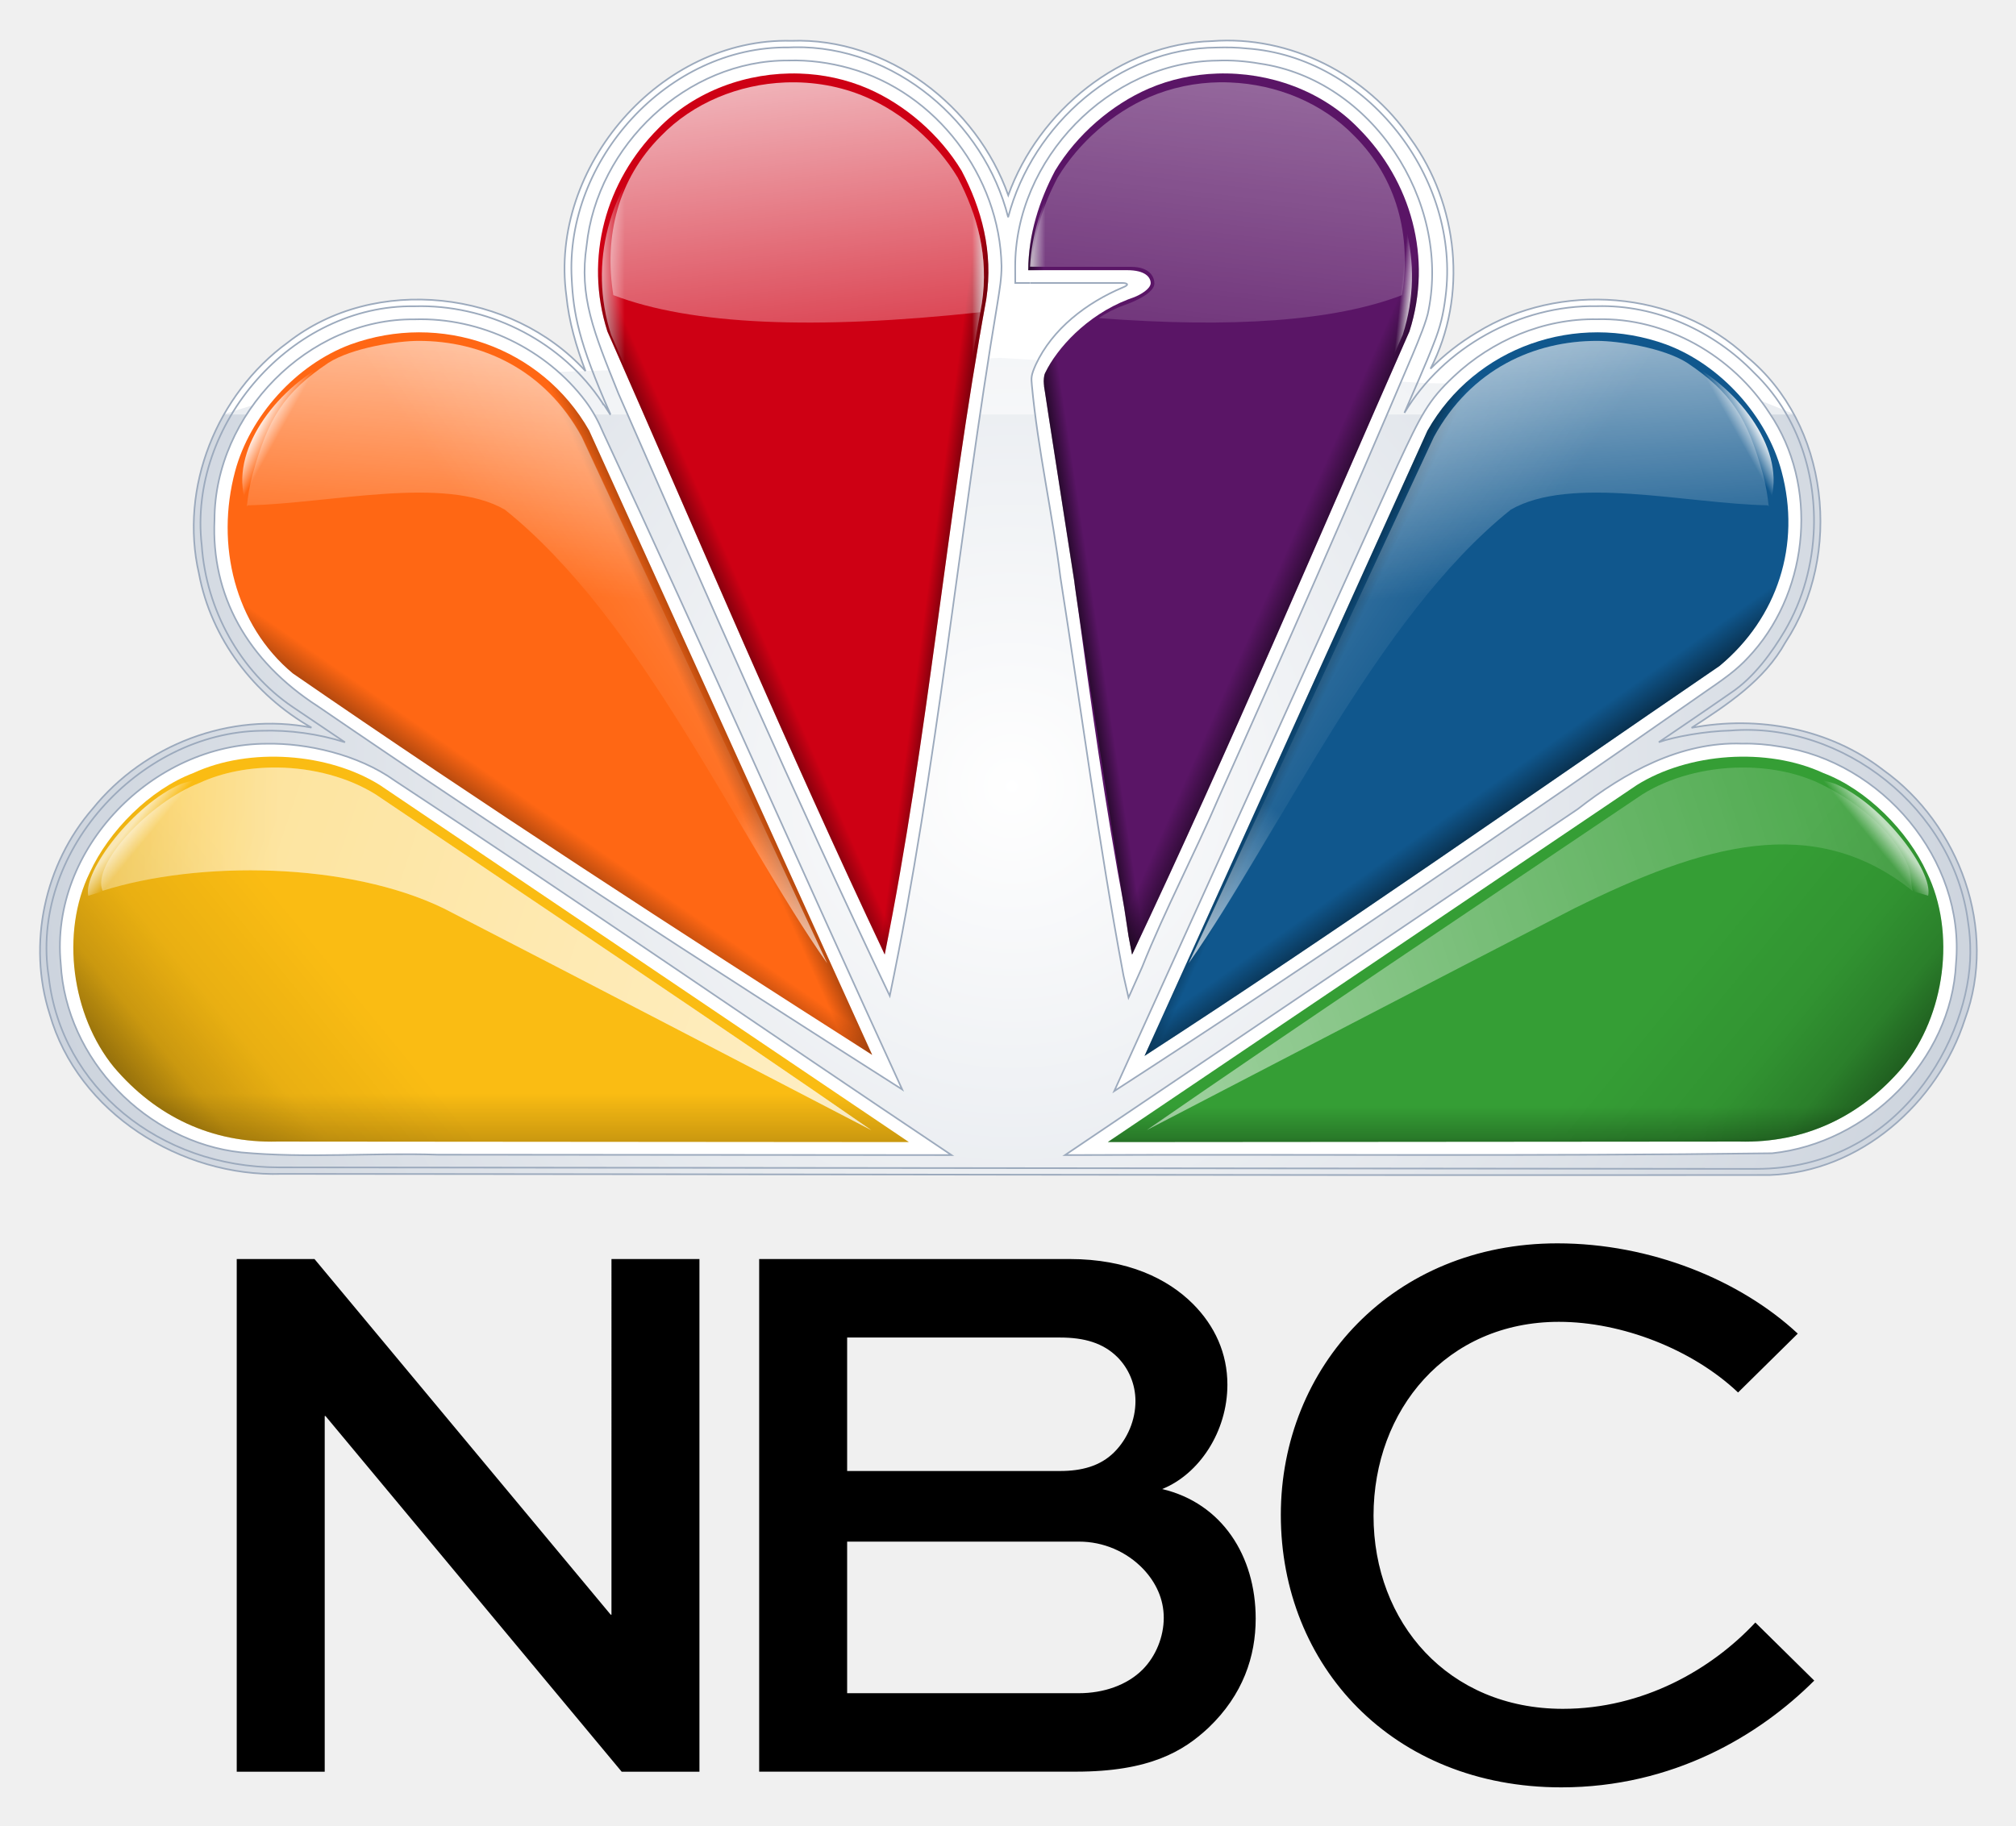
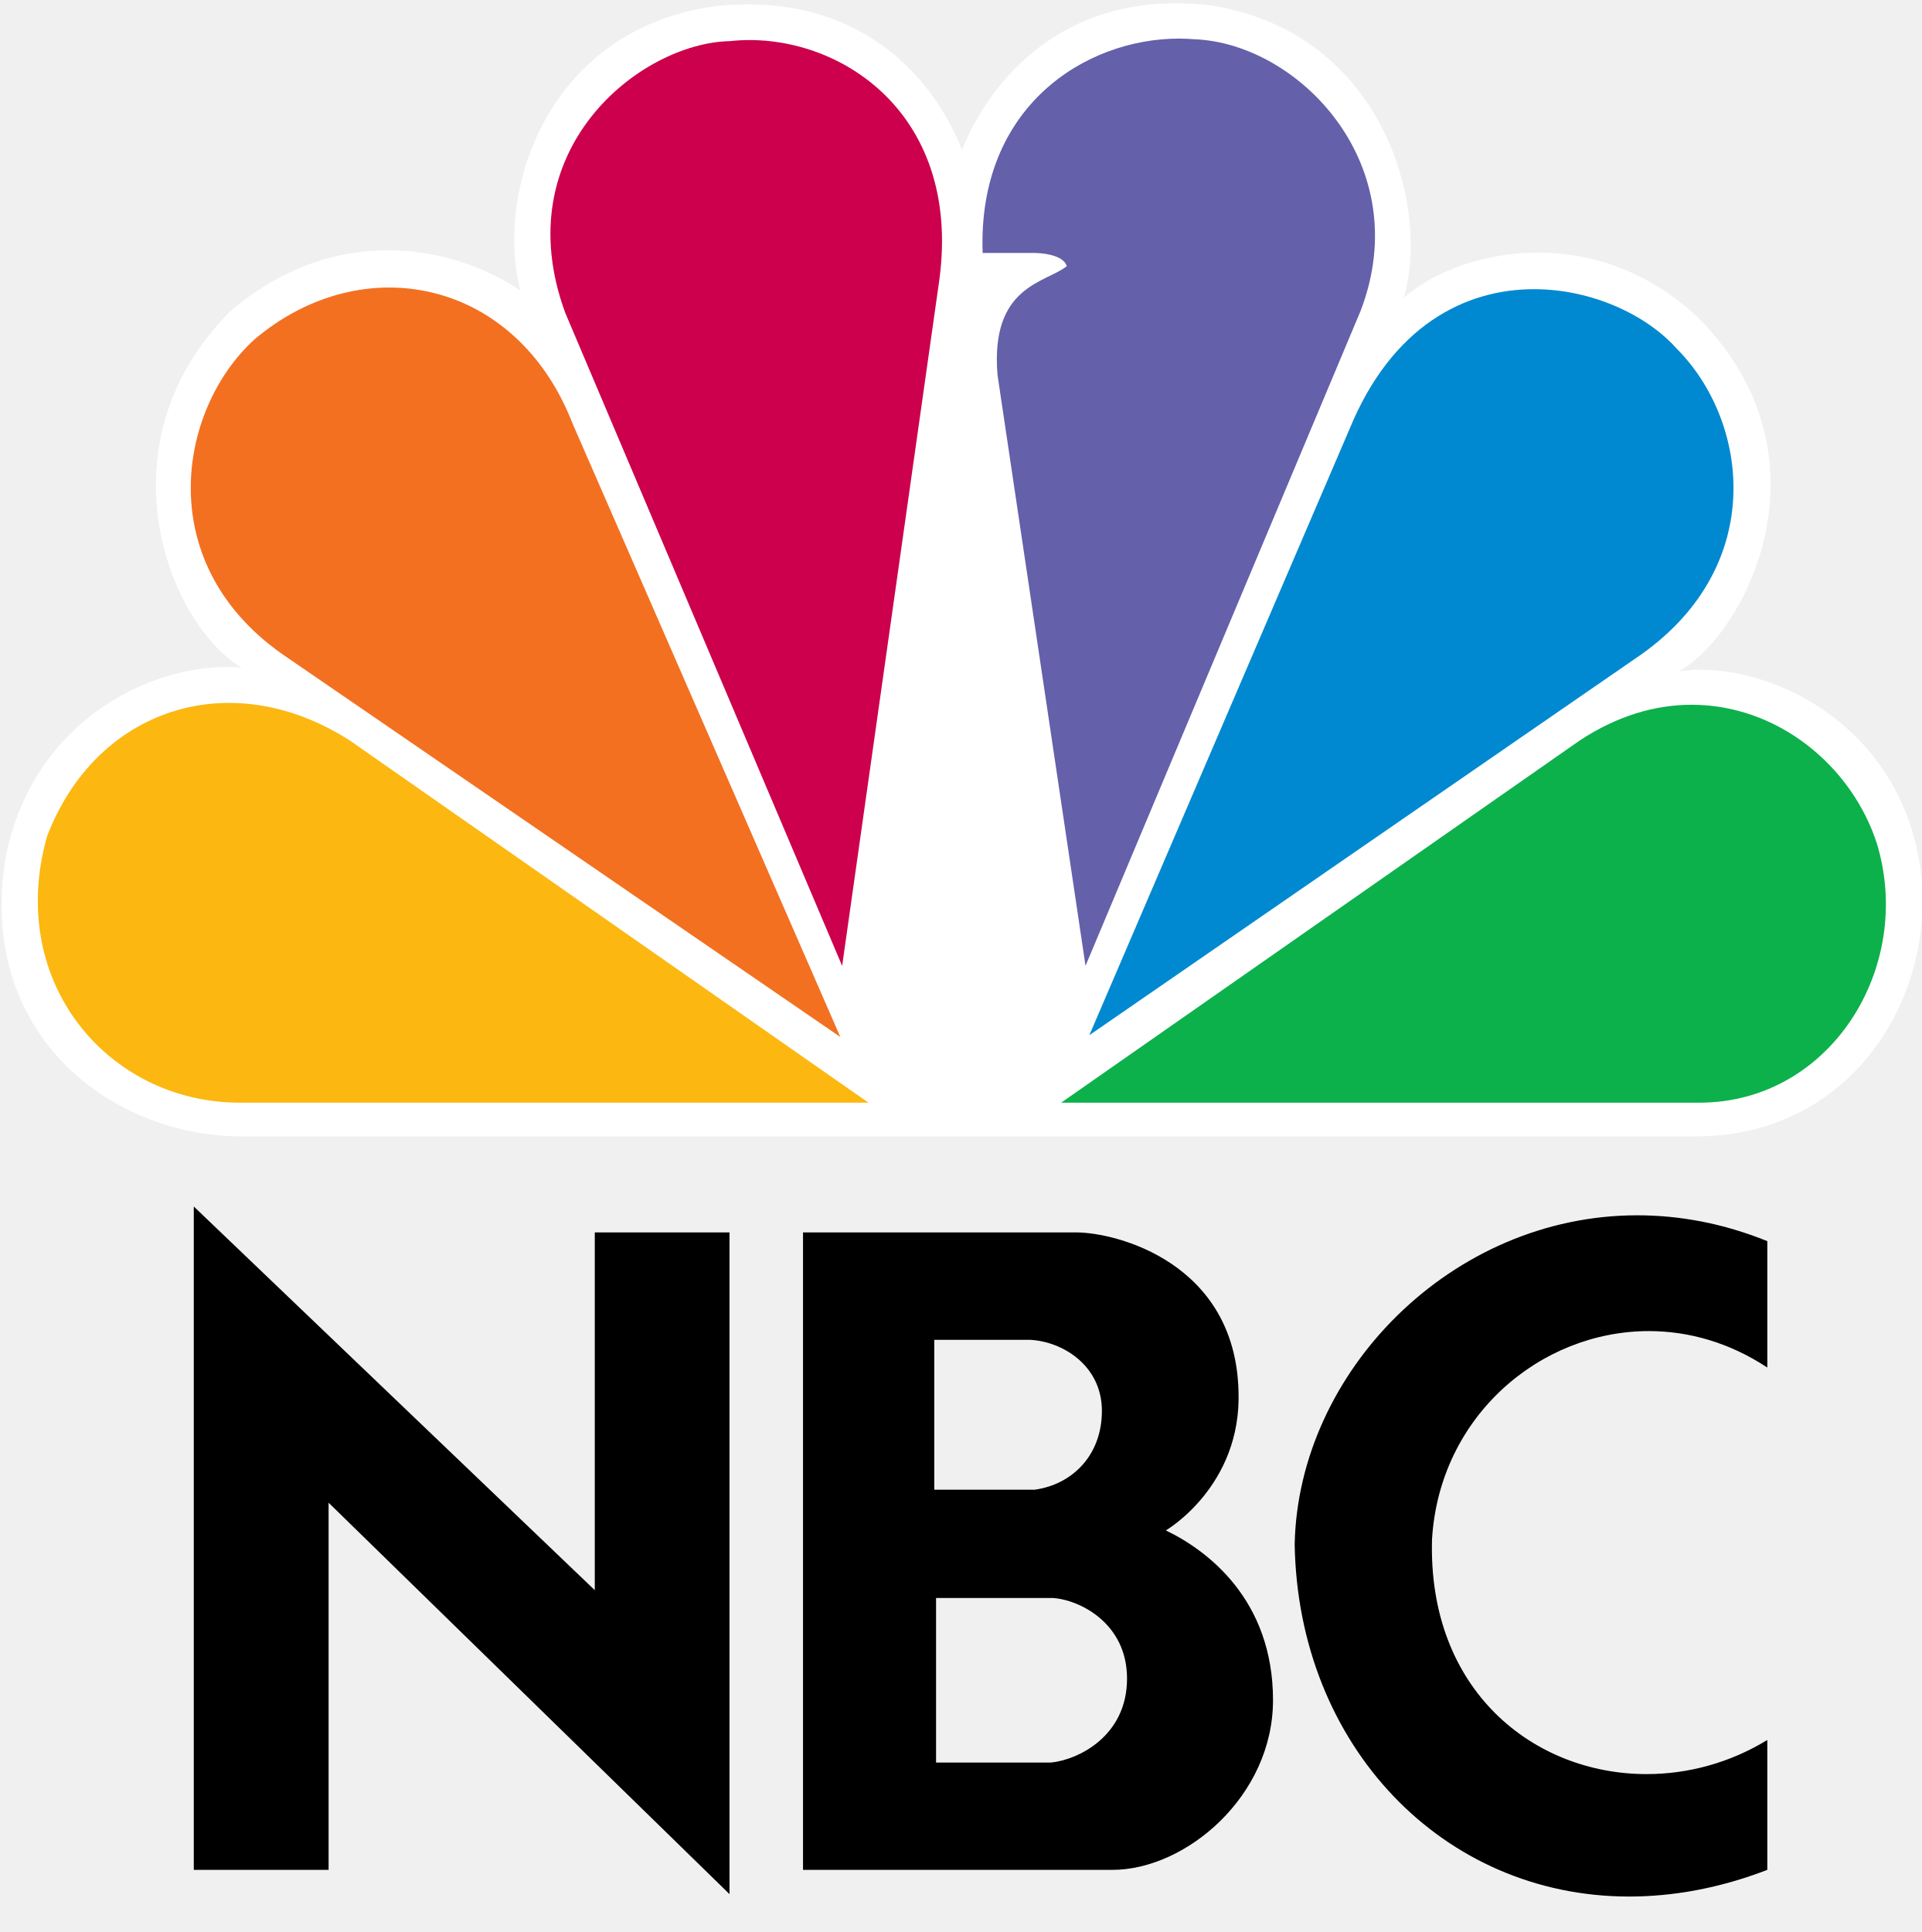
- <svg xmlns="http://www.w3.org/2000/svg" xmlns:xlink="http://www.w3.org/1999/xlink" role="img" viewBox="-20.00 -21.00 1040.00 942.00">
-   <defs>
-     <radialGradient id="F" cx="134.841" cy="-30.263" r="160.72" gradientTransform="matrix(0 1.8662 -1.8635 0 242.469 -21.465)" gradientUnits="userSpaceOnUse">
-       <stop offset="0" stop-color="#fff" />
-       <stop offset="1" stop-color="#9caabd" />
-     </radialGradient>
-     <linearGradient id="B" x1="278.862" x2="271.912" y1="410.721" y2="407.687" gradientTransform="matrix(2.8704 0 0 -2.7863 -584.296 1330.935)" gradientUnits="userSpaceOnUse">
-       <stop offset="0" />
-       <stop offset="1" stop-opacity="0" />
-     </linearGradient>
-     <linearGradient id="A" x1="178.384" x2="183.384" y1="-81.275" y2="-82.025" gradientTransform="translate(-18.626 302.37) scale(1.849)" gradientUnits="userSpaceOnUse">
-       <stop offset="0" />
-       <stop offset="1" stop-opacity="0" />
-     </linearGradient>
-     <linearGradient id="E" x1="225.565" x2="217.065" y1="-74.108" y2="-77.858" gradientTransform="translate(-18.626 302.37) scale(1.849)" gradientUnits="userSpaceOnUse">
-       <stop offset="0" />
-       <stop offset="1" stop-opacity="0" />
-     </linearGradient>
-     <linearGradient id="z" x1="160.064" x2="163.61" y1="-106.452" y2="-106.452" gradientTransform="translate(6.534 343.318) scale(1.849)" gradientUnits="userSpaceOnUse">
-       <stop offset="0" stop-color="#fff" />
-       <stop offset="1" stop-color="#fff" stop-opacity="0" />
-     </linearGradient>
-     <linearGradient id="D" x1="120.668" x2="132.176" y1="-186.082" y2="-85.744" gradientTransform="matrix(-1.849 0 0 1.849 598.158 302.37)" gradientUnits="userSpaceOnUse">
-       <stop offset="0" stop-color="#fff" />
-       <stop offset="1" stop-color="#fff" stop-opacity="0" />
-     </linearGradient>
-     <linearGradient id="y" x1="337.201" x2="342.326" y1="410.273" y2="407.927" gradientTransform="matrix(2.8704 0 0 -2.7863 -584.296 1330.935)" gradientUnits="userSpaceOnUse">
-       <stop offset="0" />
-       <stop offset="1" stop-opacity="0" />
-     </linearGradient>
-     <linearGradient id="x" x1="252.01" x2="252.01" y1="349.616" y2="361.229" gradientTransform="matrix(2.8704 0 0 -2.7863 -584.296 1330.935)" gradientUnits="userSpaceOnUse">
-       <stop offset="0" />
-       <stop offset=".5" stop-opacity=".212" />
-       <stop offset="1" stop-opacity="0" />
-     </linearGradient>
-     <linearGradient id="w" x1="362.536" x2="362.536" y1="351.628" y2="359.84" gradientTransform="matrix(2.8704 0 0 -2.7863 -584.296 1330.935)" gradientUnits="userSpaceOnUse">
-       <stop offset="0" />
-       <stop offset=".571" stop-opacity=".228" />
-       <stop offset="1" stop-opacity="0" />
-     </linearGradient>
-     <linearGradient id="v" x1="249.017" x2="255.297" y1="385.18" y2="393.973" gradientTransform="matrix(2.8704 0 0 -2.7863 -584.296 1330.935)" gradientUnits="userSpaceOnUse">
-       <stop offset="0" />
-       <stop offset="1" stop-opacity="0" />
-     </linearGradient>
-     <linearGradient id="u" x1="271.313" x2="277.121" y1="418.351" y2="420.814" gradientTransform="matrix(2.8704 0 0 -2.7863 -584.296 1330.935)" gradientUnits="userSpaceOnUse">
-       <stop offset="0" />
-       <stop offset="1" stop-opacity="0" />
-     </linearGradient>
-     <linearGradient id="t" x1="87.605" x2="93.858" y1="-106.455" y2="-106.455" gradientTransform="translate(6.534 343.318) scale(1.849)" gradientUnits="userSpaceOnUse">
-       <stop offset="0" stop-color="#fff" />
-       <stop offset="1" stop-color="#fff" stop-opacity="0" />
-     </linearGradient>
-     <linearGradient id="C" x1="234.155" x2="231.92" y1="-80.666" y2="-80.903" gradientTransform="translate(-18.626 302.37) scale(1.849)" gradientUnits="userSpaceOnUse">
-       <stop offset="0" stop-color="#fff" />
-       <stop offset="1" stop-color="#fff" stop-opacity="0" />
-     </linearGradient>
-     <linearGradient id="s" x1="304.095" x2="299.54" y1="423.199" y2="423.786" gradientTransform="matrix(2.8704 0 0 -2.7863 -584.296 1330.935)" gradientUnits="userSpaceOnUse">
-       <stop offset="0" />
-       <stop offset="1" stop-opacity="0" />
-     </linearGradient>
-     <linearGradient id="r" x1="305.401" x2="303.399" y1="425.099" y2="425.099" gradientTransform="matrix(2.8704 0 0 -2.7863 -584.296 1330.935)" gradientUnits="userSpaceOnUse">
-       <stop offset="0" stop-color="#fff" />
-       <stop offset="1" stop-color="#fff" stop-opacity="0" />
-     </linearGradient>
-     <linearGradient id="q" x1="129.041" x2="140.548" y1="-186.082" y2="-85.746" gradientTransform="translate(-18.626 302.37) scale(1.849)" gradientUnits="userSpaceOnUse">
-       <stop offset="0" stop-color="#fff" />
-       <stop offset="1" stop-color="#fff" stop-opacity="0" />
-     </linearGradient>
-     <linearGradient id="p" x1="211.707" x2="243.592" y1="339.549" y2="364.888" gradientTransform="matrix(2.8704 0 0 -2.7863 -584.296 1330.935)" gradientUnits="userSpaceOnUse">
-       <stop offset="0" />
-       <stop offset=".506" stop-opacity=".192" />
-       <stop offset=".691" stop-opacity=".067" />
-       <stop offset="1" stop-opacity="0" />
-     </linearGradient>
-     <linearGradient id="o" x1="402.829" x2="370.944" y1="339.547" y2="364.886" gradientTransform="matrix(2.8704 0 0 -2.7863 -584.296 1330.935)" gradientUnits="userSpaceOnUse">
-       <stop offset="0" />
-       <stop offset=".506" stop-opacity=".192" />
-       <stop offset=".691" stop-opacity=".067" />
-       <stop offset="1" stop-opacity="0" />
-     </linearGradient>
-     <linearGradient id="n" x1="363.386" x2="358.555" y1="388.361" y2="394.997" gradientTransform="matrix(2.8704 0 0 -2.7863 -584.296 1330.935)" gradientUnits="userSpaceOnUse">
-       <stop offset="0" />
-       <stop offset="1" stop-opacity="0" />
-     </linearGradient>
-     <linearGradient id="m" x1="226.002" x2="228.24" y1="433.018" y2="431.804" gradientTransform="matrix(2.8704 0 0 -2.7863 -584.296 1330.935)" gradientUnits="userSpaceOnUse">
-       <stop offset="0" stop-color="#fff" />
-       <stop offset="1" stop-color="#fff" stop-opacity="0" />
-     </linearGradient>
-     <linearGradient id="l" x1="26.558" x2="29.118" y1="-42.459" y2="-40.357" gradientTransform="matrix(-1.849 0 0 1.849 602.007 303.894)" gradientUnits="userSpaceOnUse">
-       <stop offset="0" stop-color="#fff" />
-       <stop offset="1" stop-color="#fff" stop-opacity="0" />
-     </linearGradient>
-     <linearGradient id="k" x1="151.598" x2="-13.402" y1="7.975" y2="-46.025" gradientTransform="matrix(-1.849 0 0 1.849 598.947 302.37)" gradientUnits="userSpaceOnUse">
-       <stop offset="0" stop-color="#fff" stop-opacity=".75" />
-       <stop offset="1" stop-color="#fff" stop-opacity="0" />
-     </linearGradient>
-     <linearGradient id="j" x1="49.874" x2="-8.876" y1="-12.287" y2="-12.537" gradientTransform="translate(-18.626 302.37) scale(1.849)" gradientUnits="userSpaceOnUse">
-       <stop offset="0" stop-color="#fff" stop-opacity=".75" />
-       <stop offset="1" stop-color="#fff" stop-opacity="0" />
-     </linearGradient>
-     <linearGradient id="i" x1="100.154" x2="94.669" y1="-143.23" y2="-71.184" gradientTransform="translate(-18.626 302.37) scale(1.849)" gradientUnits="userSpaceOnUse">
-       <stop offset="0" stop-color="#fff" />
-       <stop offset="1" stop-color="#fff" stop-opacity="0" />
-     </linearGradient>
-     <linearGradient id="h" x1="216.373" x2="98.616" y1="-138.522" y2="-58.798" gradientTransform="translate(-18.49 302.37) scale(1.849)" gradientUnits="userSpaceOnUse">
-       <stop offset="0" stop-color="#fff" />
-       <stop offset="1" stop-color="#fff" stop-opacity="0" />
-     </linearGradient>
-     <linearGradient id="g" x1="91.779" x2="86.293" y1="-143.23" y2="-71.184" gradientTransform="matrix(-1.849 0 0 1.849 598.208 302.37)" gradientUnits="userSpaceOnUse">
-       <stop offset="0" stop-color="#fff" />
-       <stop offset="1" stop-color="#fff" stop-opacity="0" />
-     </linearGradient>
-     <linearGradient id="f" x1="208.003" x2="90.242" y1="-138.524" y2="-58.798" gradientTransform="matrix(-1.849 0 0 1.849 598.236 302.37)" gradientUnits="userSpaceOnUse">
-       <stop offset="0" stop-color="#fff" />
-       <stop offset="1" stop-color="#fff" stop-opacity="0" />
-     </linearGradient>
-     <linearGradient id="e" x1="34.933" x2="37.493" y1="-42.459" y2="-40.356" gradientTransform="translate(-22.177 303.894) scale(1.849)" gradientUnits="userSpaceOnUse">
-       <stop offset="0" stop-color="#fff" />
-       <stop offset="1" stop-color="#fff" stop-opacity="0" />
-     </linearGradient>
-     <linearGradient id="d" x1="159.832" x2="-4.918" y1="8.571" y2="-46.179" gradientTransform="translate(-18.626 302.37) scale(1.849)" gradientUnits="userSpaceOnUse">
-       <stop offset="0" stop-color="#fff" stop-opacity=".75" />
-       <stop offset="1" stop-color="#fff" stop-opacity="0" />
-     </linearGradient>
-     <linearGradient id="c" x1="388.461" x2="386.223" y1="433.017" y2="431.803" gradientTransform="matrix(2.8704 0 0 -2.7863 -584.296 1330.935)" gradientUnits="userSpaceOnUse">
-       <stop offset="0" stop-color="#fff" />
-       <stop offset="1" stop-color="#fff" stop-opacity="0" />
-     </linearGradient>
-     <linearGradient id="b" x1="285.801" x2="269.267" y1="367.746" y2="389.468" gradientTransform="matrix(-2.8704 0 0 -2.7863 1163.943 1330.935)" gradientUnits="userSpaceOnUse">
-       <stop offset="0" stop-color="#fff" />
-       <stop offset="1" stop-color="#fff" stop-opacity="0" />
-     </linearGradient>
-     <linearGradient id="a" x1="292.015" x2="274.911" y1="367.469" y2="389.66" gradientTransform="matrix(2.8704 0 0 -2.7863 -584.296 1330.935)" gradientUnits="userSpaceOnUse">
-       <stop offset="0" stop-color="#fff" />
-       <stop offset="1" stop-color="#fff" stop-opacity="0" />
-     </linearGradient>
-     <linearGradient id="ak" x1="292.015" x2="274.911" y1="367.469" y2="389.66" gradientTransform="matrix(4.8283 0 0 -4.68683 -983.432 2236.314)" gradientUnits="userSpaceOnUse" xlink:href="#a" />
-     <linearGradient id="aj" x1="285.801" x2="269.267" y1="367.746" y2="389.468" gradientTransform="matrix(-4.8283 0 0 -4.68683 1957.277 2236.314)" gradientUnits="userSpaceOnUse" xlink:href="#b" />
-     <linearGradient id="ai" x1="388.461" x2="386.223" y1="433.017" y2="431.803" gradientTransform="matrix(4.8283 0 0 -4.68683 -983.432 2236.314)" gradientUnits="userSpaceOnUse" xlink:href="#c" />
-     <linearGradient id="ah" x1="159.832" x2="-4.918" y1="8.571" y2="-46.179" gradientTransform="translate(-31.92 506.167) scale(3.1102)" gradientUnits="userSpaceOnUse" xlink:href="#d" />
-     <linearGradient id="ag" x1="34.933" x2="37.493" y1="-42.459" y2="-40.356" gradientTransform="translate(-37.893 508.73) scale(3.1102)" gradientUnits="userSpaceOnUse" xlink:href="#e" />
-     <linearGradient id="af" x1="208.003" x2="90.242" y1="-138.524" y2="-58.798" gradientTransform="matrix(-3.1102 0 0 3.1102 1005.703 506.167)" gradientUnits="userSpaceOnUse" xlink:href="#f" />
-     <linearGradient id="ae" x1="91.779" x2="86.293" y1="-143.23" y2="-71.184" gradientTransform="matrix(-3.1102 0 0 3.1102 1005.657 506.167)" gradientUnits="userSpaceOnUse" xlink:href="#g" />
-     <linearGradient id="ad" x1="216.373" x2="98.616" y1="-138.522" y2="-58.798" gradientTransform="translate(-31.69 506.167) scale(3.1102)" gradientUnits="userSpaceOnUse" xlink:href="#h" />
-     <linearGradient id="ac" x1="100.154" x2="94.669" y1="-143.23" y2="-71.184" gradientTransform="translate(-31.92 506.167) scale(3.1102)" gradientUnits="userSpaceOnUse" xlink:href="#i" />
-     <linearGradient id="ab" x1="49.874" x2="-8.876" y1="-12.287" y2="-12.537" gradientTransform="translate(-31.92 506.167) scale(3.1102)" gradientUnits="userSpaceOnUse" xlink:href="#j" />
-     <linearGradient id="aa" x1="151.598" x2="-13.402" y1="7.975" y2="-46.025" gradientTransform="matrix(-3.1102 0 0 3.1102 1006.899 506.167)" gradientUnits="userSpaceOnUse" xlink:href="#k" />
-     <linearGradient id="Z" x1="26.558" x2="29.118" y1="-42.459" y2="-40.357" gradientTransform="matrix(-3.1102 0 0 3.1102 1012.047 508.73)" gradientUnits="userSpaceOnUse" xlink:href="#l" />
-     <linearGradient id="Y" x1="226.002" x2="228.24" y1="433.018" y2="431.804" gradientTransform="matrix(4.8283 0 0 -4.68683 -983.432 2236.314)" gradientUnits="userSpaceOnUse" xlink:href="#m" />
-     <linearGradient id="X" x1="363.386" x2="358.555" y1="388.361" y2="394.997" gradientTransform="matrix(4.8283 0 0 -4.68683 -983.432 2236.314)" gradientUnits="userSpaceOnUse" xlink:href="#n" />
-     <linearGradient id="W" x1="402.829" x2="370.944" y1="339.547" y2="364.886" gradientTransform="matrix(4.8283 0 0 -4.68683 -983.432 2236.314)" gradientUnits="userSpaceOnUse" xlink:href="#o" />
-     <linearGradient id="V" x1="211.707" x2="243.592" y1="339.549" y2="364.888" gradientTransform="matrix(4.8283 0 0 -4.68683 -983.432 2236.314)" gradientUnits="userSpaceOnUse" xlink:href="#p" />
-     <linearGradient id="U" x1="129.041" x2="140.548" y1="-186.082" y2="-85.746" gradientTransform="translate(-31.92 506.167) scale(3.1102)" gradientUnits="userSpaceOnUse" xlink:href="#q" />
-     <linearGradient id="T" x1="305.401" x2="303.399" y1="425.099" y2="425.099" gradientTransform="matrix(4.8283 0 0 -4.68683 -983.432 2236.314)" gradientUnits="userSpaceOnUse" xlink:href="#r" />
-     <linearGradient id="S" x1="304.095" x2="299.54" y1="423.199" y2="423.786" gradientTransform="matrix(4.8283 0 0 -4.68683 -983.432 2236.314)" gradientUnits="userSpaceOnUse" xlink:href="#s" />
-     <linearGradient id="Q" x1="87.605" x2="93.858" y1="-106.455" y2="-106.455" gradientTransform="translate(10.402 575.045) scale(3.1102)" gradientUnits="userSpaceOnUse" xlink:href="#t" />
-     <linearGradient id="P" x1="271.313" x2="277.121" y1="418.351" y2="420.814" gradientTransform="matrix(4.8283 0 0 -4.68683 -983.432 2236.314)" gradientUnits="userSpaceOnUse" xlink:href="#u" />
-     <linearGradient id="O" x1="249.017" x2="255.297" y1="385.18" y2="393.973" gradientTransform="matrix(4.8283 0 0 -4.68683 -983.432 2236.314)" gradientUnits="userSpaceOnUse" xlink:href="#v" />
-     <linearGradient id="N" x1="362.536" x2="362.536" y1="351.628" y2="359.84" gradientTransform="matrix(4.8283 0 0 -4.68683 -983.432 2236.314)" gradientUnits="userSpaceOnUse" xlink:href="#w" />
-     <linearGradient id="M" x1="252.01" x2="252.01" y1="349.616" y2="361.229" gradientTransform="matrix(4.8283 0 0 -4.68683 -983.432 2236.314)" gradientUnits="userSpaceOnUse" xlink:href="#x" />
-     <linearGradient id="L" x1="337.201" x2="342.326" y1="410.273" y2="407.927" gradientTransform="matrix(4.8283 0 0 -4.68683 -983.432 2236.314)" gradientUnits="userSpaceOnUse" xlink:href="#y" />
-     <linearGradient id="K" x1="160.064" x2="163.61" y1="-106.452" y2="-106.452" gradientTransform="translate(10.404 575.044) scale(3.11019)" gradientUnits="userSpaceOnUse" xlink:href="#z" />
-     <linearGradient id="I" x1="178.384" x2="183.384" y1="-81.275" y2="-82.025" gradientTransform="translate(-31.922 506.167) scale(3.11021)" gradientUnits="userSpaceOnUse" xlink:href="#A" />
-     <linearGradient id="H" x1="278.862" x2="271.912" y1="410.721" y2="407.687" gradientTransform="matrix(4.8283 0 0 -4.68683 -983.432 2236.314)" gradientUnits="userSpaceOnUse" xlink:href="#B" />
-     <linearGradient id="R" x1="234.155" x2="231.92" y1="-80.666" y2="-80.903" gradientTransform="translate(-31.92 506.167) scale(3.1102)" gradientUnits="userSpaceOnUse" xlink:href="#C" />
-     <linearGradient id="al" x1="120.668" x2="132.176" y1="-186.082" y2="-85.744" gradientTransform="matrix(-3.11021 0 0 3.11021 1005.573 506.169)" gradientUnits="userSpaceOnUse" xlink:href="#D" />
-     <linearGradient id="J" x1="225.565" x2="217.065" y1="-74.108" y2="-77.858" gradientTransform="translate(-31.922 506.167) scale(3.11021)" gradientUnits="userSpaceOnUse" xlink:href="#E" />
-     <radialGradient id="G" cx="134.841" cy="-30.263" r="160.72" gradientTransform="matrix(-.00002 3.13913 -3.1346 -.00002 407.268 -38.557)" gradientUnits="userSpaceOnUse" xlink:href="#F" />
-   </defs>
-   <path fill="#fff" d="M388.165.056C320.772-1.66 263.14 65.088 272.159 131.515c1.322 13.509 5.092 26.339 9.876 38.959-37.915-41.671-108.533-50.156-153.628-14.708-36.479 26.632-56.019 74.774-45.755 119.284 6.255 33.51 28.462 62.65 58.034 79.403-41.911-8.204-86.319 8.861-112.858 41.843C3.049 424.777-5.948 466.142 5.645 502.32c14.515 51 67.674 84.079 119.744 82.425 255.87.12 511.752.82 767.616.577 46.621-1.513 86.712-37.13 100.663-80.426 17.019-46.217-2.822-100.43-42.08-128.486-27.738-21.585-64.709-28.32-98.954-21.851 18.501-12.019 37.486-24.406 48.413-44.103 29.77-45.241 22.526-112.563-19.922-147.394-36.793-34.555-96.626-38.82-139.246-12.51-8.773 5.212-16.874 11.54-23.918 18.713 19.333-37.512 14.37-84.842-10.31-118.764C685.275 17.44 645.42-2.864 605.26.214c-47.188 1.308-89.363 35.906-105.132 79.532C483.901 33.727 437.824-1.77 388.165.056z" />
-   <path fill="url(#G)" d="M95.647 192.618c-9.703 15.666-15.67 39.492-15.67 57.803 0 19.274 5.015 41.09 15.275 59.01 10.26 17.922 26.203 34.499 45.208 44.937 0 0-8.564-1.932-20.854-1.932-61.761 0-119.04 51.31-119.04 116.664 0 66.314 56.096 115.714 122.641 115.714l323.074.365 214.612.056 229.953.073c44.095 0 77.568-29.958 95.124-62.3 9.65-17.777 13.856-38.744 13.856-50.894 0-44.799-23.384-77.41-48.15-95.976-18.946-13.417-42.623-23.965-75.52-23.965-10.927 0-23.08 2.333-23.08 2.333 17.062-10.984 31.78-21.41 41.078-33.622 9.48-12.451 16.84-27.304 20.913-41.726 3.194-11.305 4.121-22.592 4.121-30.6 0-27.581-8.29-45.082-13.77-55.94l-38.739-15.543-150.052-.302-220.621-13.101-341.01 10.784z" opacity=".5" />
-   <path fill="#fff" d="M95.462 192.87H905.45c-7.743-15.204-22.769-30.777-41.646-43.018-17.488-10.638-38.996-16.208-60.63-16.208-27.304 0-57.789 8.767-84.76 35.065 8.422-17.153 11.435-36.962 11.435-45.799 0-30.433-7.773-54.947-29.666-82.03C679.36 18.178 652.477-.099 611.728-.099c-59.747 0-98.184 43.095-111.727 79.726C486.89 42.629 449.031-.04 388.01-.04c-33.249 0-58.414 12.534-79.682 33.13-21.268 20.597-37.03 51.908-37.03 83.431 0 30.596 10.811 53.644 10.811 53.644-23.641-23.387-51.054-36.643-88.11-36.643-46.487 0-81.143 28.927-98.536 59.348z" opacity=".52" />
-   <path fill="#fff" stroke="#9caabd" stroke-width=".841" d="M117.674 362.774c-58.588-.085-112.12 54.075-106.34 113.49 2.67 49.443 44.177 92.113 93.198 97.403 33.63 3.1 67.507.084 101.242 1.166 88.362.097 176.725.158 265.088.2-95.877-64.154-190.843-129.87-287.199-193.204-19.02-13.626-45.503-19.435-65.99-19.055zm761.044-.053c-31.689-1.094-60.52 14.826-84.715 33.722-88.198 59.525-176.366 119.094-264.583 178.59 121.591-.491 243.232.663 364.793-.934 49.282-5.236 92.453-47.868 94.84-97.994 4.77-53.574-38.345-104.17-90.856-111.856-6.416-1.107-12.957-1.671-19.479-1.528zM386.81 10.217c-52.488-.34-98.81 43.87-104.194 95.497-3.92 26.146 3.469 44.236 16.456 76.469 45.705 104.558 90.848 207.667 139.935 310.69 24.565-118.23 35.673-238.718 55.603-357.704 1.155-7.238 2.056-12.615 2.056-18.825-.848-46.296-33.716-89.769-78.422-102.132-10.216-2.864-20.803-4.304-31.435-3.995zm221.09.053c-55.808.588-104.477 51.04-104.185 106.707l.024 8.056h55.277c1.848-.03 4.3.674.257 2.27-18.761 7.916-36.35 21.34-44.954 39.866-2.499 5.624-2.356 6.818-2.006 10.598 3.097 33.331 10.623 66.05 14.75 99.302 10.77 68.454 19.764 137.349 32.53 205.397l2.583 11.317 6.983-15.68c11.796-29.512 26.99-58.165 39.58-87.603 34.013-75.84 67.519-152.044 100.017-228.555 3.153-7.516 7.374-17.78 8.2-22.903 11.185-56.467-29.086-118.95-87.188-127.248-7.208-1.257-14.533-1.82-21.868-1.525zm195.912 133.463c-27.502-.451-54.067 10.93-73.853 29.511-13.21 12.405-16.893 19.85-28.828 45.464-48.778 107.77-97.457 215.584-146.322 323.315 103.331-66.907 204.895-136.157 305.795-206.685 12.632-8.636 17.216-12.376 23.902-20.01 28.845-33.105 33.505-86.025 8.457-122.972-19.055-29.698-53.383-49.587-89.15-48.623zm-609.971.053c-54.852-.57-103.05 48.853-103.186 103.396-1.82 38.756 16.677 72.66 53.446 96.366 99.113 67.907 199.963 133.136 301.319 197.634-51.702-112.717-101.658-226.295-154.124-338.634-2.557-6.09-5.453-11.476-9.125-16.386-20.345-27.118-54.294-43.477-88.33-42.376z" />
-   <path fill="#ce0014" d="M392.378 16.945c-26.786-.84-53.999 8.935-72.8 28.382-27.036 27.132-38.358 66.722-26.243 104.68 47.285 107.338 92.924 215.504 143.072 321.523 22.379-111.042 31.91-226.19 52.39-338.144 3.705-24.476-2.46-46.806-12.733-66.288-11.312-18.76-29.287-34.126-48.306-42.377-11.14-4.826-23.206-7.395-35.38-7.776z" />
-   <path fill="#ff6714" d="M283.95 201.207l145.968 322.12c-99.873-63.708-202.138-130.122-298.87-196.863-29.96-24.962-39.925-66.345-29.77-104.258 7.593-28.417 31.372-54.97 59.554-65.462 46.28-16.821 98.475 1.03 123.118 44.463" />
-   <path fill="url(#H)" d="M283.95 201.207l145.968 322.12c-99.873-63.708-202.138-130.122-298.87-196.863-29.96-24.962-39.925-66.345-29.77-104.258 7.593-28.417 31.372-54.97 59.554-65.462 46.28-16.821 98.475 1.03 123.118 44.463" />
-   <path fill="#fabc13" d="M26.343 429.185C11.067 460.34 17.03 503.13 38.784 529.687c21.625 25.462 50.519 39.26 84.36 38.374l325.716.259-272.848-184.18c-26.615-16.671-67.163-19.712-96.29-6.237-22.448 8.467-43.577 29.896-53.379 51.282" />
-   <path fill="#5a1566" d="M608.054 16.945c-12.176.381-24.339 2.95-35.478 7.776-19.02 8.25-36.994 23.617-48.306 42.377-8.148 15.45-13.708 32.656-13.802 51.32h51.029c9.317 0 12.113 3.654 12.113 6.752-.204 3.025-5.33 5.903-8.423 7.145-1.093.37-2.141.753-3.206 1.165-21.627 8.39-36.704 25.331-42.668 37.711l-.194.389c-.351.786-.504 1.685-.583 2.624-.091 1.024-.105 1.978 0 2.915l.097 1.07c.019.094-.018.197 0 .29l.486 3.014 1.847 12.15 13.316 85.628v.194c.082.582.114 1.165.195 1.747.245 1.817.53 3.627.777 5.444l.1.585c7.325 53.824 14.72 107.63 24.687 160.568.042.224.054.456.098.678l2.042 13.415c.64 3.194 1.18 6.434 1.849 9.623.032-.066.065-.128.097-.193 50.13-105.937 95.717-214.07 142.975-321.33 12.115-37.958.796-77.646-26.244-104.778-18.807-19.442-46.02-29.119-72.804-28.28z" />
-   <path fill="url(#I)" d="M608.01 16.98c-12.172.382-24.337 2.95-35.475 7.776-19.02 8.253-36.995 23.617-48.307 42.378-8.148 15.45-13.706 32.656-13.803 51.319h51.028c6.898 1.246 13.847 4.518 11.761 8.553-.013.032.012.068 0 .098-.059.11-.121.182-.195.293a5.026 5.026 0 0 1-.97 1.165c-.317.285-.658.594-1.07.875-.702.505-1.508.94-2.529 1.458-.042.022-.052.074-.097.098-.912.456-2.024.898-3.206 1.36a78.125 78.125 0 0 0-3.208 1.167c-21.627 8.39-36.704 25.329-42.668 37.71l-.192.39c-.355.785-.506 1.685-.585 2.623-.09 1.025-.103 1.979 0 2.915l.099 1.069c.018.094-.022.198 0 .292l.486 3.013 1.847 12.15 13.315 85.824c.327 2.4.648 4.796.973 7.193l26.922 175.245c.639 3.196 1.182 6.436 1.848 9.621l.1-.191c50.13-105.938 95.713-214.072 142.975-321.331 12.113-37.958.794-77.644-26.246-104.777-18.806-19.448-46.017-29.127-72.803-28.286z" />
-   <path fill="url(#J)" d="M608.01 16.98c-12.172.382-24.337 2.95-35.475 7.776-19.02 8.253-36.995 23.617-48.307 42.378-8.148 15.45-13.706 32.656-13.803 51.319l50.974-1.149c7.253 0 13.9 5.667 11.815 9.702-.013.032.012.068 0 .098-.059.11-.121.182-.195.293a5.026 5.026 0 0 1-.97 1.165c-.317.285-.658.594-1.07.875-.702.505-1.508.94-2.529 1.458-.042.022-.052.074-.097.098-.912.456-2.024.898-3.206 1.36a78.125 78.125 0 0 0-3.208 1.167c-21.627 8.39-36.704 25.329-42.668 37.71l-.192.39c-.355.785-.506 1.685-.585 2.623-.09 1.025-.103 1.979 0 2.915l.099 1.069c.018.094-.022.198 0 .292l.486 3.013 1.847 12.15 13.315 85.824c.327 2.4.648 4.796.973 7.193l26.922 175.245c.639 3.196 1.182 6.436 1.848 9.621l.1-.191c50.13-105.938 95.713-214.072 142.975-321.331 12.113-37.958.794-77.644-26.246-104.777-18.806-19.448-46.017-29.127-72.803-28.286z" />
-   <path fill="url(#K)" d="M606.649 21.552c-11.916.373-23.701 2.86-34.601 7.581-18.61 8.076-36.264 23.14-47.336 41.502-7.347 13.937-12.493 29.343-13.315 45.974h51.902c17.725 4.89 15.856 12.413.877 18.37-21.316 6.639-34.281 22.72-45.001 40.335 15.643 96.905 25.164 195.563 44.417 291.1 49.08-103.76 93.78-209.669 140.06-314.719 11.857-37.149.8-75.889-25.66-102.442-18.403-19.032-45.13-28.524-71.343-27.701zm-95.252 102.735c.06 1.9.112 3.805.292 5.735l-.097-5.735h-.195z" />
-   <path fill="#10578d" d="M716.39 201.207L570.424 523.875c98.319-63.706 198.29-133.97 296.672-201.26 29.96-24.962 42.123-62.496 31.968-100.409-7.593-28.417-31.373-54.97-59.554-65.462-46.282-16.821-98.477 1.03-123.118 44.463" />
-   <path fill="#359e35" d="M973.996 429.185c15.277 31.156 9.314 73.945-12.441 100.502-21.625 25.462-50.519 39.26-84.359 38.374l-325.716.259 272.85-184.183c26.612-16.672 67.161-19.713 96.29-6.238 22.444 8.471 43.575 29.9 53.375 51.286" />
-   <path fill="url(#L)" d="M716.39 201.207L570.424 523.875c98.319-63.706 198.29-133.97 296.672-201.26 29.96-24.962 42.123-62.496 31.968-100.409-7.593-28.417-31.373-54.97-59.554-65.462-46.282-16.821-98.477 1.03-123.118 44.463" />
-   <path fill="url(#M)" d="M26.343 429.185C11.067 460.34 17.03 503.13 38.784 529.687c21.625 25.462 50.519 39.26 84.36 38.374l325.716.259-272.848-184.18c-26.615-16.671-67.163-19.712-96.29-6.237-22.448 8.467-43.577 29.896-53.379 51.282" />
-   <path fill="url(#N)" d="M973.996 429.185c15.277 31.156 9.314 73.945-12.441 100.502-21.625 25.462-50.519 39.26-84.359 38.374l-325.716.259 272.85-184.183c26.612-16.672 67.161-19.713 96.29-6.238 22.444 8.471 43.575 29.9 53.375 51.286" />
-   <path fill="url(#O)" d="M283.95 201.207l145.968 322.12c-99.873-63.708-202.138-130.122-298.87-196.863-29.96-24.962-39.925-66.345-29.77-104.258 7.593-28.417 31.372-54.97 59.554-65.462 46.28-16.821 98.475 1.03 123.118 44.463" />
-   <path fill="url(#P)" d="M476.095 67.138c10.27 19.483 16.39 41.735 12.686 66.21-20.481 111.955-30.019 227.162-52.396 338.204-50.148-106.016-95.775-214.219-143.06-321.557-12.117-37.958-.833-77.555 26.205-104.687 27.347-28.284 72.59-35.998 108.236-20.557 19.018 8.253 37.016 23.629 48.329 42.387" />
-   <path fill="url(#Q)" d="M474.113 70.619c10.054 19.066 16.04 40.844 12.416 64.8-20.044 109.57-29.38 222.322-51.28 330.998-49.08-103.76-93.734-209.657-140.012-314.706-11.857-37.15-.814-75.903 25.647-102.457 26.766-27.682 71.043-35.231 105.932-20.117 18.612 8.074 36.225 23.122 47.297 41.482" />
-   <path fill="url(#R)" d="M606.649 21.55c-11.916.374-23.7 2.86-34.6 7.581-18.612 8.076-36.265 23.141-47.337 41.503-7.347 13.936-12.493 29.342-13.315 45.973H563.3c17.724 4.89 15.855 12.414.876 18.37-21.316 6.64-34.281 22.72-45.001 40.336 15.643 96.905 25.164 195.564 44.417 291.1 49.08-103.76 93.78-209.668 140.06-314.719 11.857-37.149.8-75.89-25.66-102.443-18.402-19.031-45.13-28.523-71.343-27.7zm-95.252 102.736c.06 1.9.112 3.805.292 5.734l-.097-5.734h-.195z" />
-   <path fill="url(#S)" d="M476.095 67.138c10.27 19.483 16.39 41.735 12.686 66.21-20.481 111.955-30.019 227.162-52.396 338.204-50.148-106.016-95.775-214.219-143.06-321.557-12.117-37.958-.833-77.555 26.205-104.687 27.347-28.284 72.59-35.998 108.236-20.557 19.018 8.253 37.016 23.629 48.329 42.387" />
-   <path fill="url(#T)" d="M474.113 70.619c10.054 19.066 16.04 40.844 12.416 64.8-20.044 109.57-29.38 222.322-51.28 330.998-49.08-103.76-93.734-209.657-140.012-314.706-11.857-37.15-.814-75.903 25.647-102.457 26.766-27.682 71.043-35.231 105.932-20.117 18.612 8.074 36.225 23.122 47.297 41.482" />
-   <path fill="url(#U)" d="M385.044 21.55c-23.843.956-47.42 10.399-64.15 27.701-21.982 22.06-29.398 51.423-24.495 82.033 40.203 15.458 103.902 18.05 189.142 8.844h.195c.28-1.558.493-3.11.777-4.664 3.625-23.955-2.386-45.765-12.44-64.83C463 52.272 445.447 37.207 426.834 29.13c-13.08-5.667-27.485-8.154-41.79-7.58z" />
-   <path fill="url(#V)" d="M26.343 429.185C11.067 460.34 17.03 503.13 38.784 529.687c21.625 25.462 50.519 39.26 84.36 38.374l325.716.259-272.848-184.18c-26.615-16.671-67.163-19.712-96.29-6.237-22.448 8.467-43.577 29.896-53.379 51.282" />
-   <path fill="url(#W)" d="M973.949 429.185c15.275 31.156 9.312 73.945-12.441 100.502-21.625 25.462-50.519 39.26-84.36 38.374l-325.716.259 272.85-184.182c26.613-16.67 67.161-19.712 96.29-6.237 22.446 8.47 43.577 29.898 53.377 51.284" />
-   <path fill="url(#X)" d="M716.39 201.207L570.424 523.875c98.319-63.706 198.29-133.97 296.672-201.26 29.96-24.962 42.123-62.496 31.968-100.409-7.593-28.417-31.373-54.97-59.554-65.462-46.282-16.821-98.477 1.03-123.118 44.463" />
-   <path fill="url(#Y)" d="M196.035 154.902c-14.185.013-37.023 4.65-49.304 12.51-27.312 15.404-49.53 47.575-39.144 72.925l-4.632-.013c42.15-.84 106.656-16.232 137.708 1.68 69.927 56.018 119.861 168.385 166.067 234.08l-126.425-271.61c-19.167-35.173-50.816-49.607-83.133-49.57l-1.137-.002z" />
-   <path fill="url(#Z)" d="M882.976 377.61c14.156-.175 35.98 2.972 44.032 5.98 24.303 10.542 50.414 44.887 47.67 57.634-49.618-15.725-128.09-14.86-177.427 9.088-76.413 39.398-154.906 80.302-220.535 114.4 76.9-53.303 172.218-116.906 255.625-173.203 14.131-8.854 32.431-13.673 50.635-13.899z" opacity=".69" />
-   <path fill="url(#aa)" d="M877.825 375.053c14.157-.175 28.301 2.402 40.335 7.968 24.009 11.417 40.286 28.21 46.325 43.175 1.428 2.908 1.247 9.563 2.284 12.66-51.299-41.276-108.6-23.706-174.674 8.898-76.412 39.398-154.906 80.298-220.536 114.4 76.902-53.305 172.218-116.907 255.625-173.203 14.138-8.855 32.44-13.674 50.641-13.898z" opacity=".75" />
-   <path fill="url(#ab)" d="M123.199 375.053c-14.157-.175-28.302 2.402-40.335 7.968-25.725 9.974-55.817 42.043-49.945 55.643 49.618-15.723 126.67-14.858 176.008 9.09 76.413 39.398 154.904 80.298 220.536 114.4-76.9-53.305-172.218-116.907-255.625-173.203-14.136-8.855-32.439-13.674-50.64-13.898z" opacity=".69" />
-   <path fill="url(#ac)" d="M195.803 154.902c-10.77.012-34.178 3.51-46.46 11.373-22.911 15.366-30.995 28.578-39.073 57.637-1.44 5.431-2.36 10.908-2.915 16.425l.486-.583c42.15-.84 101.538-15.666 132.592 2.249 69.924 56.019 119.86 168.384 166.065 234.079l-126.425-271.61c-19.166-35.173-51.953-49.607-84.27-49.57z" />
-   <path fill="url(#ad)" d="M196.035 154.902c-10.77.013-34.178 3.51-46.46 11.373-22.911 15.366-30.995 28.578-39.073 57.637-1.44 5.431-2.36 10.908-2.915 16.425l.486-.583c42.15-.84 101.538-15.666 132.59 2.249 69.927 56.019 119.861 168.384 166.067 234.079l-126.425-271.61c-19.167-35.173-51.955-49.607-84.27-49.57z" />
-   <path fill="url(#ae)" d="M803.981 154.902c10.77.013 34.179 3.51 46.46 11.373 22.911 15.366 30.997 28.578 39.073 57.637 1.438 5.431 2.358 10.908 2.913 16.425l-.486-.583c-42.15-.84-101.536-15.666-132.59 2.249-69.924 56.019-119.86 168.384-166.066 234.079l126.425-271.61c19.167-35.173 51.956-49.607 84.271-49.57z" />
-   <path fill="url(#af)" d="M804.026 154.902c10.773.013 34.18 3.51 46.46 11.373 22.914 15.366 30.998 28.578 39.073 57.637 1.44 5.431 2.36 10.908 2.914 16.425l-.486-.583c-42.149-.84-101.537-15.666-132.59 2.249-69.925 56.019-119.861 168.384-166.065 234.079l126.425-271.61c19.167-35.173 51.955-49.607 84.27-49.57z" />
-   <path fill="url(#ag)" d="M117.227 377.61c-14.158-.175-35.982 2.972-44.034 5.98-24.303 10.542-50.414 44.887-47.67 57.634 49.618-15.725 128.09-14.86 177.429 9.088 76.411 39.398 154.904 80.302 220.537 114.4-76.903-53.303-172.219-116.906-255.626-173.203-14.133-8.854-32.434-13.673-50.636-13.899z" opacity=".69" />
-   <path fill="url(#ah)" d="M123.199 375.053c-14.157-.175-28.302 2.402-40.335 7.968-25.725 9.974-55.817 42.043-49.945 55.643 49.618-15.723 126.67-14.858 176.008 9.09 76.413 39.398 154.904 80.298 220.536 114.4-76.9-53.305-172.218-116.907-255.625-173.203-14.136-8.855-32.439-13.674-50.64-13.898z" opacity=".69" />
-   <path fill="url(#ai)" d="M803.897 154.902c14.185.013 37.025 4.65 49.306 12.51 27.308 15.404 49.527 47.575 39.144 72.925l4.632-.013c-42.15-.84-106.655-16.232-137.708 1.68-69.927 56.018-119.863 168.385-166.067 234.08l126.425-271.61c19.166-35.173 50.816-49.607 83.13-49.57l1.138-.002z" />
-   <path fill="url(#aj)" d="M803.86 154.902c10.77.013 34.177 3.51 46.46 11.373 22.911 15.366 30.997 28.578 39.073 57.637 1.44 5.431 2.36 10.908 2.915 16.425l-.486-.583c-42.152-.84-101.537-15.666-132.59 2.249-69.926 56.019-119.861 168.384-166.067 234.079l126.423-271.61c19.168-35.173 51.957-49.607 84.272-49.57z" />
-   <path fill="url(#ak)" d="M196.035 154.902c-10.77.013-34.178 3.51-46.46 11.373-22.911 15.366-30.995 28.578-39.073 57.637-1.44 5.431-2.36 10.908-2.915 16.425l.486-.583c42.15-.84 101.538-15.666 132.59 2.249 69.927 56.019 119.861 168.384 166.067 234.079l-126.425-271.61c-19.167-35.173-51.955-49.607-84.27-49.57z" />
-   <path d="M295.44 812.18h-.407L142.245 628.684h-40.12v264.533h45.387V709.693h.407l152.788 183.524h40.118V628.684h-45.384zm239.525 81.017c38.096 0 55.526-10.535 68.49-22.68 17.832-17.023 24.32-36.866 24.32-56.301 0-32.413-17.43-59.558-48.241-66.85 19.071-7.686 33.648-29.575 33.648-53.87 0-16.198-6.491-30.377-17.83-41.724-12.98-12.956-33.649-23.097-63.624-23.097H371.635V893.2h163.33zm1.623-118.7a45.82 45.82 0 0 1 33.238 14.186c6.473 6.88 10.525 15.408 10.525 25.127 0 9.72-4.052 19.842-10.942 26.742-8.101 8.103-20.266 12.162-32.821 12.162H417.02v-78.218h119.567zm-9.728-105.314c12.562 0 22.281 2.84 29.595 10.128 5.664 5.672 9.3 13.777 9.3 22.687 0 9.724-4.052 19.45-10.942 26.34-7.286 7.288-17.012 9.719-27.953 9.719H417.02v-68.874h109.84zM885.534 816.24c-22.705 24.31-57.963 44.541-99.296 44.541-59.174 0-97.67-44.542-97.67-99.636 0-54.68 37.68-100.064 95.647-100.064 32.422 0 68.89 14.178 92.41 36.46l30.793-30.378c-29.593-27.558-75.778-46.582-124.017-46.582-84.706 0-142.658 63.598-142.658 140.154 0 77.777 57.552 140.565 144.688 140.565 57.55 0 102.118-26.74 130.49-55.093l-30.387-29.968z" />
-   <path fill="none" stroke="#9caabd" stroke-width=".841" d="M389.742 3.368c-.983.017-1.958.058-2.944.105-62.116-.751-115.48 58.097-111.86 119.64.877 17.231 3.337 32.18 19.87 69.439 1.215 2.738-4.344-6.909-3.311-4.469-1.141-2.381.303 1.013-.841-1.366-20.35-30.808-56.564-49.579-93.252-49.727-1.183-.005-2.39.018-3.574.052-63.2-.977-116.994 60.883-109.757 123.372 2.282 33.105 19.719 65.001 46.941 83.421l26.966 18.188c-13.906-4.396-28.608-6.4-43.209-5.94-63.554 1-119.811 63.58-109.599 127.209 6.5 56.82 57.274 98.087 118.535 98.087l762.234.784c74.436 0 110.478-68.426 110.478-111.557a97.152 97.152 0 0 0-1.174-16.015c-7.542-58.003-64.284-103.344-122.53-98.613-12.846.26-29.158 3.232-36.986 6.006 0 0 25.591-17.357 36.799-25.2 12.6-8.296 21.94-21.785 28.11-32.146 9.45-16.012 14.509-34.57 15.104-53.26.937-29.455-9.212-59.24-30.727-79.905-20.944-21.774-50.785-35.31-81.214-34.483-39.708-.727-79.195 21.336-99.297 55.036 4.813-11.304 10.652-24.158 15.072-35.618 3.479-8.736 4.983-15.136 6.126-24.272C733.683 71.302 685.39 8.282 623.08 4c-5.077-.559-10.194-.615-15.296-.473-50.634.227-95.218 39.733-107.707 87.574-12.29-49.015-58.583-88.64-110.335-87.732z" />
-   <path fill="url(#al)" d="M609.275 21.452c-12.518.17-25 2.72-36.45 7.679-18.61 8.076-36.166 23.14-47.236 41.503-7.365 13.966-12.488 29.394-13.316 46.07h51.222c10.183 0 12.034 5.764 12.021 8.535-.023 5.046-10.5 9.481-15.715 11.294-4.691 1.647-8.993 3.921-13.021 6.61 69.018 5.27 121.59 1.559 156.483-11.858 4.905-30.609-2.508-59.974-24.495-82.033-16.727-17.302-40.307-26.745-64.149-27.7a97.647 97.647 0 0 0-5.344-.1z" opacity=".5" />
-   <path fill="none" stroke="#9caabd" stroke-width=".841" d="M388.165.056C320.772-1.66 263.14 65.088 272.159 131.515c1.322 13.509 5.092 26.339 9.876 38.959-37.915-41.671-108.533-50.156-153.628-14.708-36.479 26.632-56.019 74.774-45.755 119.284 6.255 33.51 28.462 62.65 58.034 79.403-41.911-8.204-86.319 8.861-112.858 41.843C3.049 424.777-5.948 466.142 5.645 502.32c14.515 51 67.674 84.079 119.744 82.425 255.87.12 511.752.82 767.616.577 46.621-1.513 86.712-37.13 100.663-80.426 17.019-46.217-2.822-100.43-42.08-128.486-27.738-21.585-64.709-28.32-98.954-21.851 18.501-12.019 37.486-24.406 48.413-44.103 29.77-45.241 22.526-112.563-19.922-147.394-36.793-34.555-96.626-38.82-139.246-12.51-8.773 5.212-16.874 11.54-23.918 18.713 19.333-37.512 14.37-84.842-10.31-118.764C685.275 17.44 645.42-2.864 605.26.214c-47.188 1.308-89.363 35.906-105.132 79.532C483.901 33.727 437.824-1.77 388.165.056z" />
+ <svg xmlns="http://www.w3.org/2000/svg" role="img" viewBox="-0.47 -0.97 567.44 570.44">
+   <path fill="#FFF" d="M283.575 43.267C274.731 21.19 253.19-2.653 212.848.622c-51.391 5.587-67.406 54.837-59.641 84.219-20.467-13.86-55.272-19.955-85.651 6.067-39.223 39.319-18.243 92.492 3.319 105.247-23.764-2.201-61.321 13.857-69.63 55.861-8.839 52.152 30.918 82.555 69.63 82.555h429.281c44.766 0 69.605-38.727 66.818-75.25-4.393-47.667-48.012-65.956-71.805-62.038 19.879-11.09 46.43-63.189 6.059-104.146-32.045-30.48-72.898-19.391-87.262-6.096 7.744-25.463-4.953-78.098-56.93-86.424C353.446.215 349.987 0 346.69 0c-39.678.004-57.517 29.007-63.115 43.267" />
+   <path fill="#f37021" d="M74.707 99.207c-22.665 20.517-30.914 67.005 9.943 94.181l162.993 111.825-79.031-181.059c-16.56-42.726-61.864-52.043-93.905-24.947" />
+   <path fill="#cc004c" d="M215.012 11.176c-26.494.539-66.277 32.09-48.572 80.268l81.736 192.771 28.723-202.758c6.647-50.381-31.48-73.638-61.887-70.281" />
+   <path fill="#6460aa" d="M289.657 73.725h15.455s8.254 0 9.377 3.893c-6.082 4.967-22.639 5.589-20.441 32.121l25.984 174.45 81.18-193.278c16.605-43.155-18.25-79.196-49.168-80.298-1.443-.104-2.893-.188-4.391-.188-27.752-.001-59.553 20.167-57.996 63.3" />
+   <path fill="#0089d0" d="M397.944 125.795l-76.785 178.886 162.947-112.415c37.561-26.642 31.502-69.236 10.477-90.289-8.814-9.909-24.998-17.564-42.143-17.564-20.254-.003-41.931 10.74-54.496 41.382" />
+   <path fill="#0db14b" d="M465.862 217.72L312.835 324.607h188.418c38.656 0 63.498-39.859 52.455-76.434-7.396-22.989-29.279-41.036-54.678-41.062-10.691.005-22.029 3.225-33.168 10.609" />
+   <path fill="#fcb711" d="M70.316 324.607h185.638L102.89 217.72c-35.36-22.72-75.123-9.426-89.477 28.276-12.167 43.16 18.212 78.611 56.903 78.611" />
+   <path d="M275.901 470.85h34.438c7.916.498 21.949 7.41 21.949 23.779 0 17.121-14.564 24.029-22.455 24.809h-33.932V470.85m-.525-76.221h28.346c9.689.523 21.146 7.683 21.146 20.976 0 13.039-8.662 21.729-19.869 23.278h-29.623v-44.254m-38.754-31.719v188.215h91.324c21.676 0 47.443-21.725 47.443-50.113 0-29.66-19.377-44.227-31.637-50.113 0 0 22.449-13.04 21.451-41.178-1.021-37.85-35.986-46.811-47.973-46.811h-80.608M96.549 551.125V442.719l118.37 115.566V362.91h-39.776v105.633L56.745 355.256v195.869zm285.235-96.146C382.782 514.5 425.548 559 480.526 559c13.035 0 26.768-2.467 40.803-7.875v-38.35c-11.123 6.797-23.5 10.074-35.627 10.074-33.27 0-64.662-24.619-63.363-69.398 2.242-36.324 31.979-61.406 64.027-61.406 11.736 0 23.807 3.381 34.963 10.767V365.49c-13.008-5.273-25.938-7.631-38.393-7.631-54.84-.001-100.099 46.258-101.152 97.12" />
</svg>
